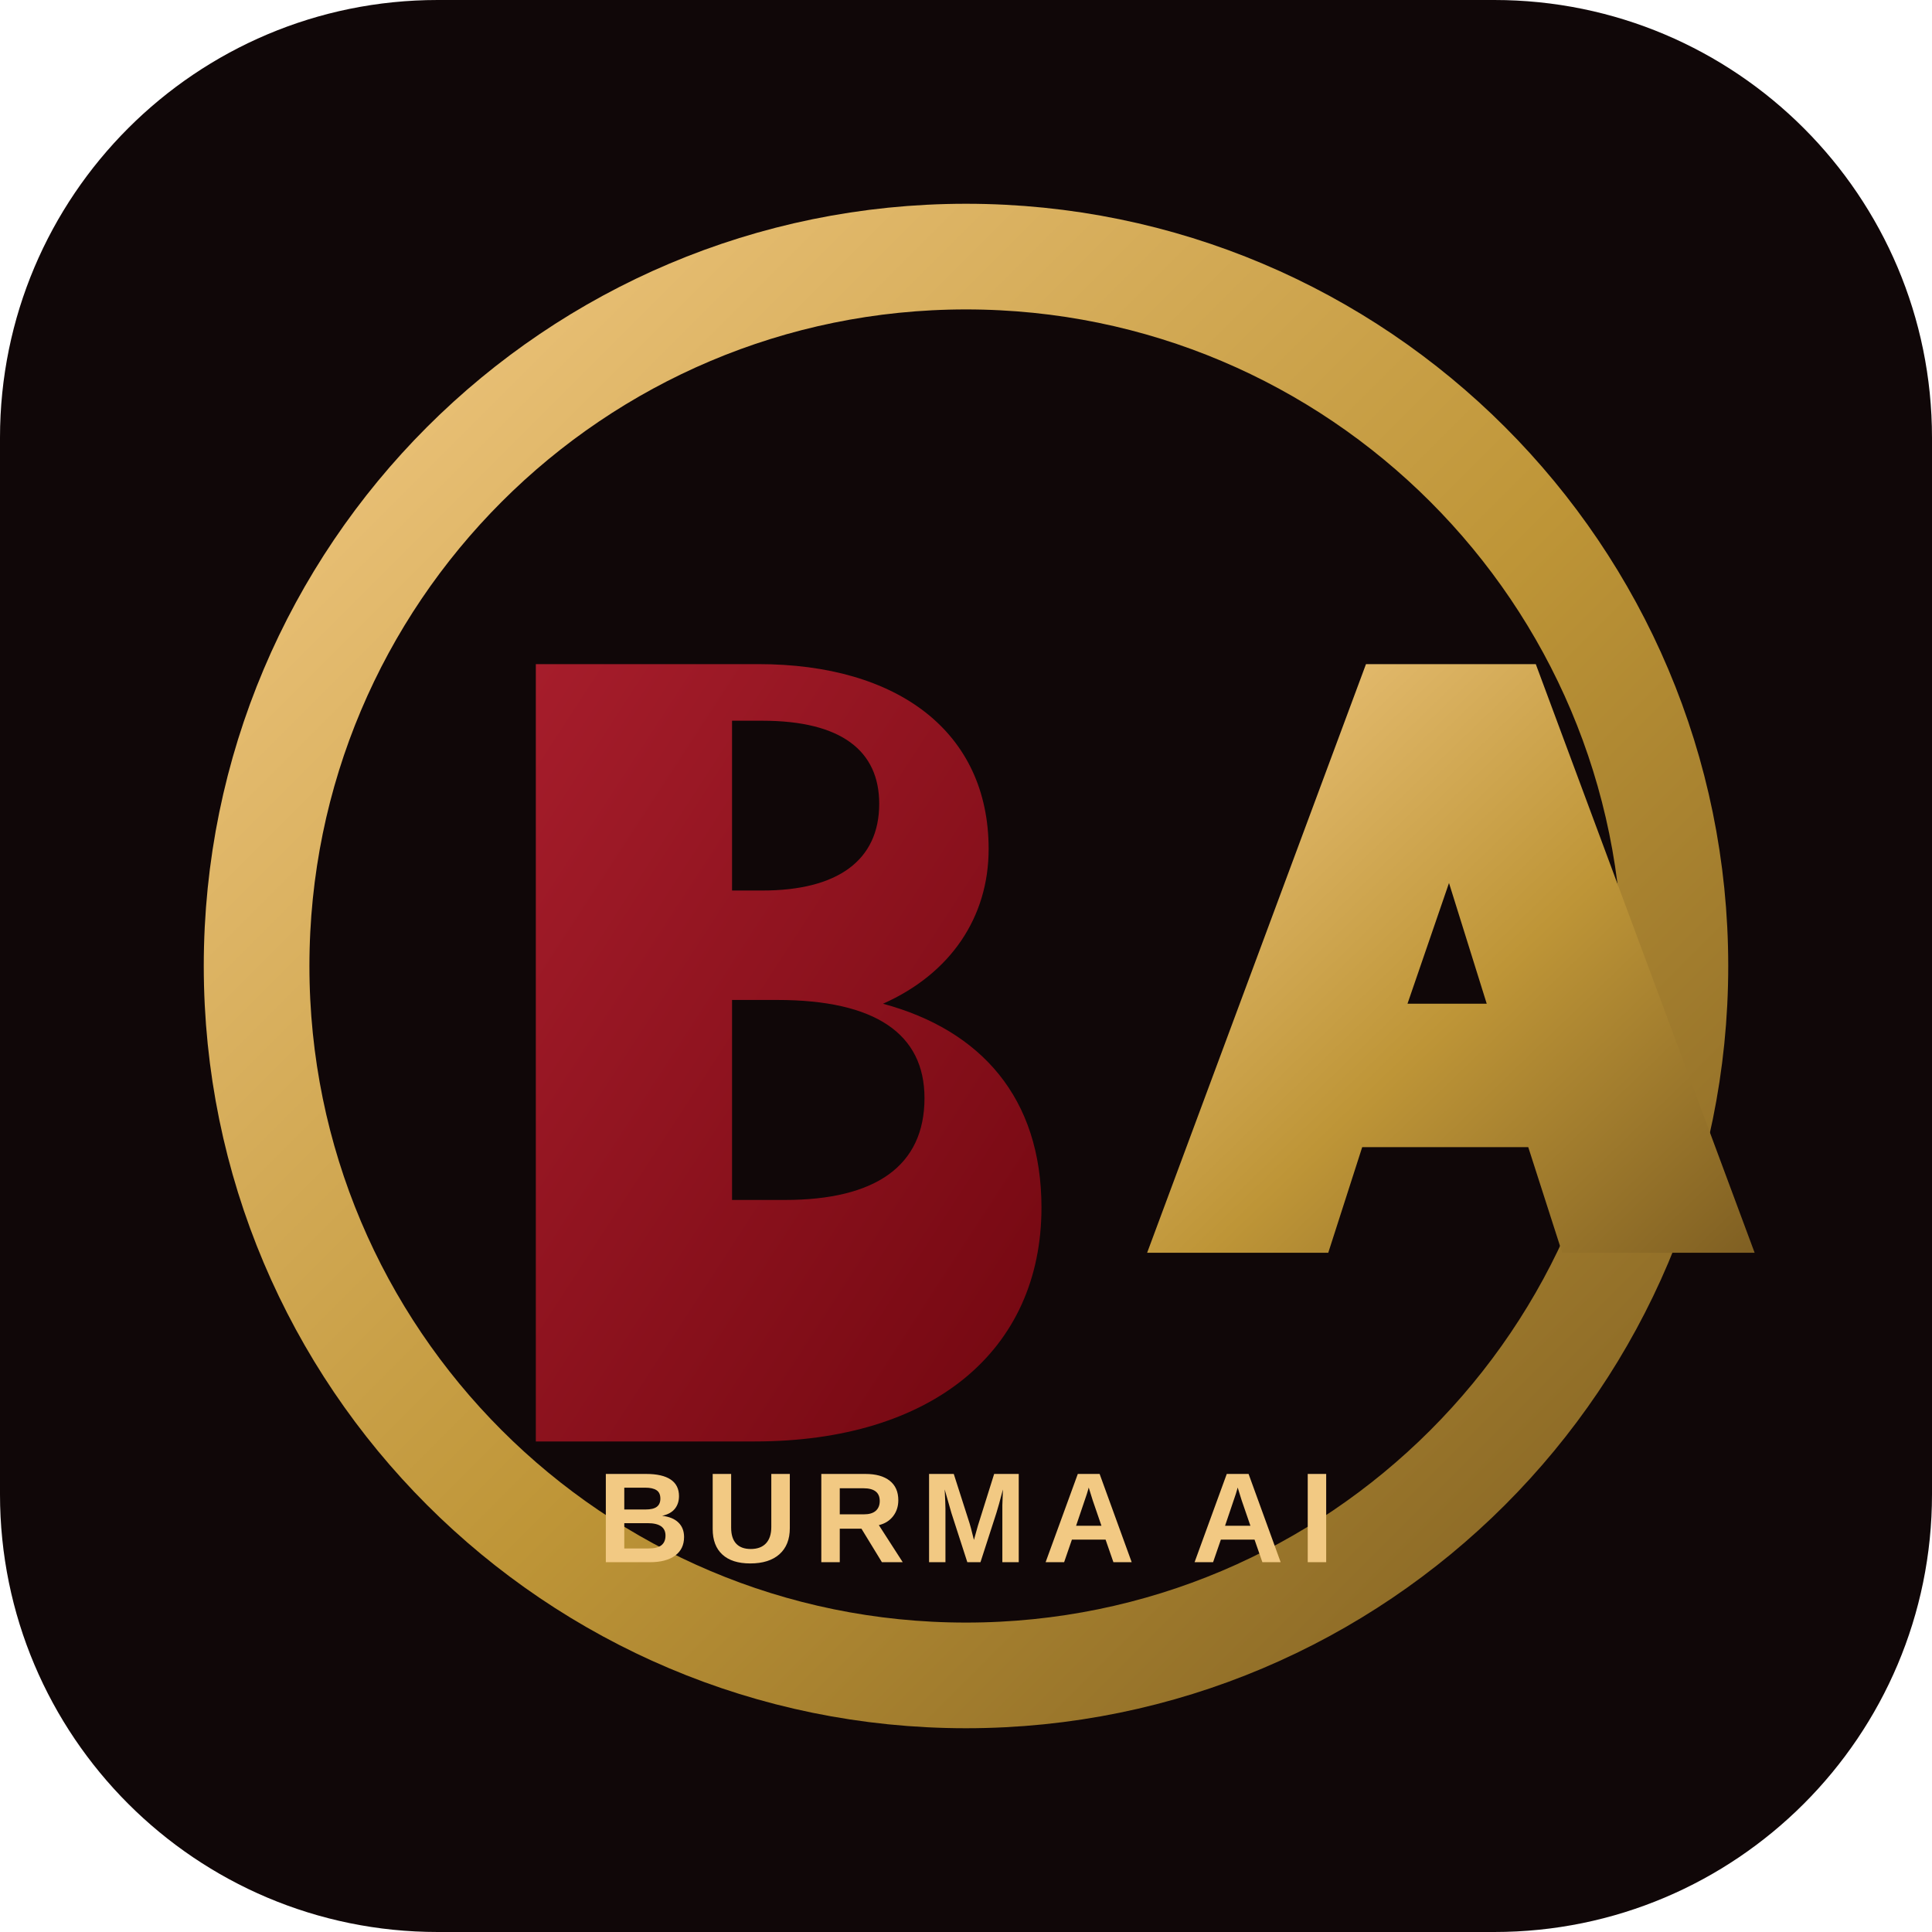
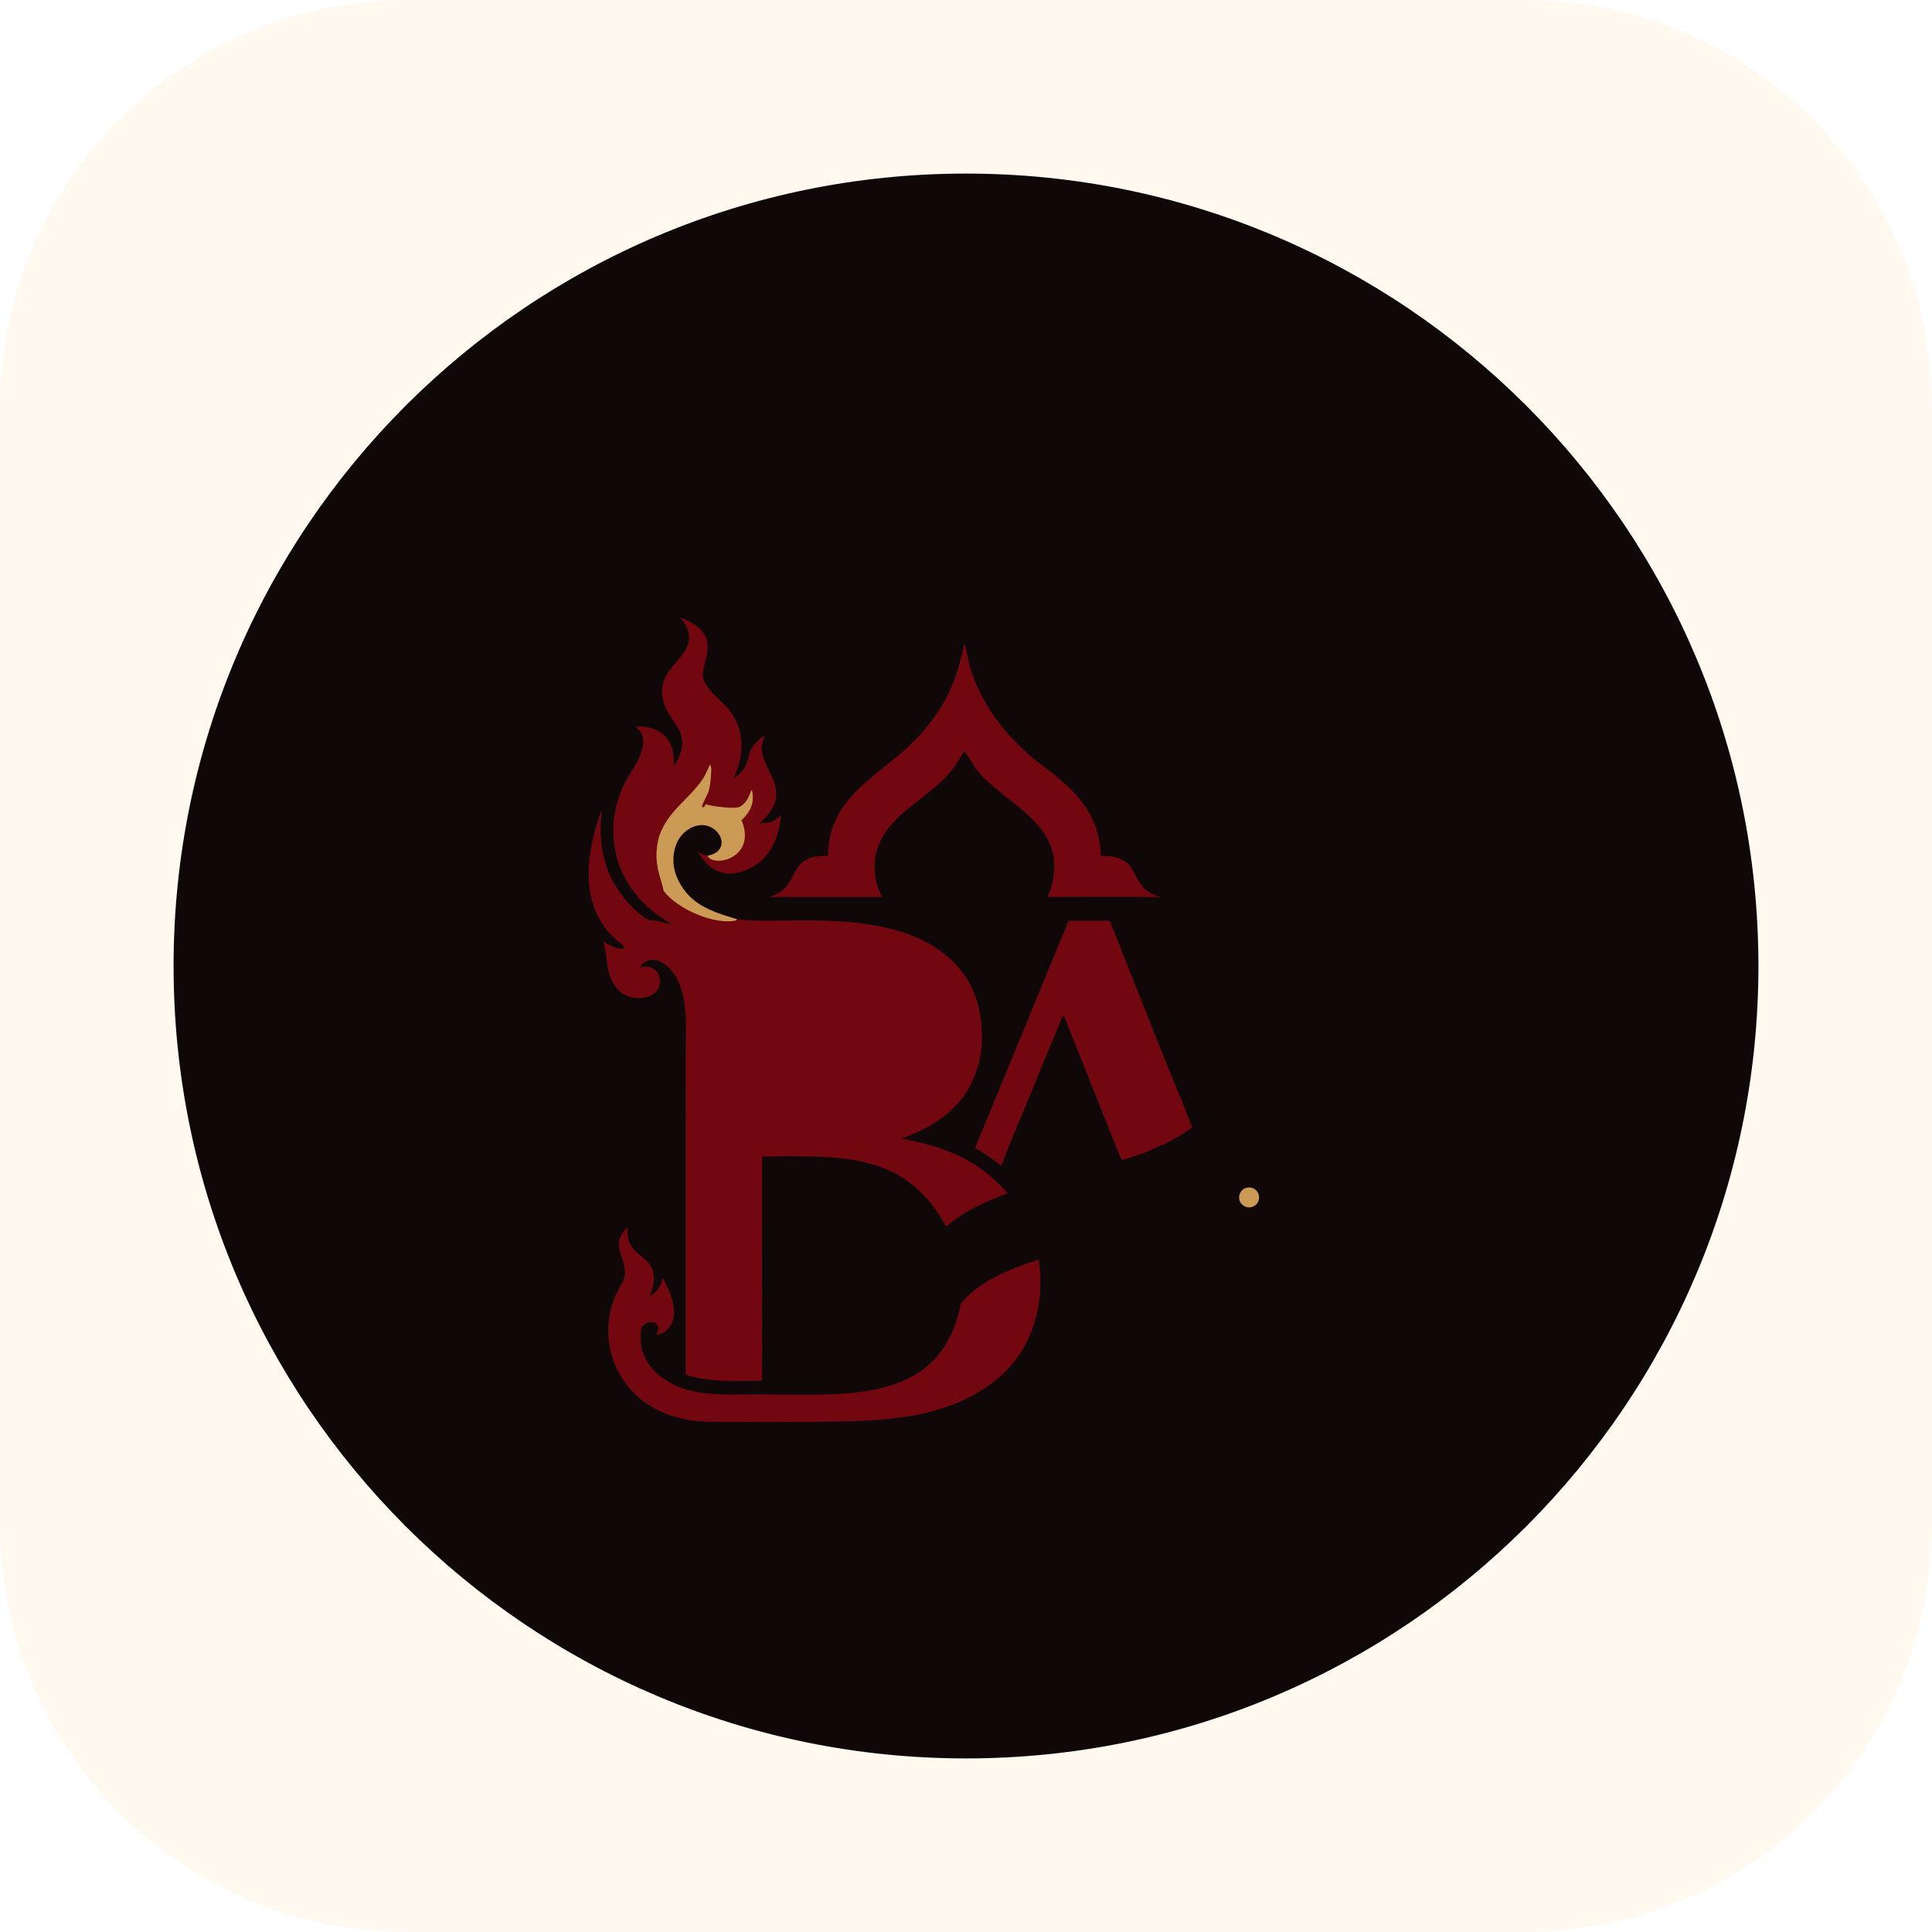
<svg xmlns="http://www.w3.org/2000/svg" viewBox="0 0 512 512" role="img" aria-label="Burma AI Studio app icon">
-   <defs>
-     <linearGradient id="gold" x1="0" x2="1" y1="0" y2="1">
-       <stop offset="0" stop-color="#f2c983" />
-       <stop offset="0.55" stop-color="#be9537" />
-       <stop offset="1" stop-color="#7f5f22" />
-     </linearGradient>
-     <linearGradient id="red" x1="0" x2="1" y1="0" y2="1">
-       <stop offset="0" stop-color="#a61d2b" />
-       <stop offset="1" stop-color="#720710" />
-     </linearGradient>
-   </defs>
-   <rect width="512" height="512" rx="116" fill="#100708" />
-   <circle cx="256" cy="256" r="188" fill="none" stroke="url(#gold)" stroke-width="28" />
-   <path fill="url(#red)" d="M142 332V176h59c37 0 61 18 61 49 0 18-10 33-28 41 26 7 42 25 42 54 0 38-29 62-76 62h-58zm52-96h8c20 0 31-8 31-23 0-14-10-22-31-22h-8v45zm0 82h14c24 0 37-9 37-27 0-17-13-26-39-26h-12v53z" />
-   <path fill="url(#gold)" d="M304 332l58-156h45l58 156h-51l-9-28h-44l-9 28h-48zm69-66h21l-10-32-11 32z" />
-   <text x="256" y="414" text-anchor="middle" font-family="Arial, Helvetica, sans-serif" font-size="34" font-weight="900" fill="#f2c983" letter-spacing="4">BURMA AI</text>
+   <rect width="512" height="512" rx="108" fill="#fff9f0" />
+   <circle cx="256" cy="256" r="210" fill="#100708" />
+   <g transform="translate(20 86) scale(0.23)">
+     <svg viewBox="0 0 2048 1360" width="2048" height="1360" preserveAspectRatio="xMidYMid meet">
+       <path transform="translate(0,0)" fill="rgb(114,7,16)" d="M 696.912 337.499 C 698.926 338.292 700.92 339.135 702.893 340.026 C 750.075 361.749 715.393 391.857 724.763 411.644 C 733.376 429.834 754.134 437.056 763.175 461.676 C 770.972 482.907 767.171 503.248 758.066 523.207 C 785.965 503.932 764.411 493.043 794.831 473.079 C 774.65 508.575 837.379 531.004 788.055 574.786 C 800.56 573.926 804.016 574.072 812.897 565.137 C 810.633 590.197 801.524 613.794 778.32 625.972 C 752.691 639.424 730.592 632.079 717.253 607.464 C 721.297 609.584 724.267 611.909 728.824 612.003 L 730.058 611.714 C 759.765 604.622 738.679 568.075 712.049 578.65 C 690.111 587.361 684.561 614.291 692.088 634.772 C 705.208 667.805 731.711 676.069 762.044 685.176 L 762.921 685.387 C 772.046 687.494 809.045 686.895 820.812 686.72 C 890.517 685.685 982.824 687.464 1026.2 752.337 C 1043.42 778.09 1048.53 819.044 1041.25 848.972 C 1033.42 881.149 1016.79 902.927 989.188 920.214 C 977.364 927.607 964.688 933.54 951.437 937.884 C 1002.2 947.459 1039.33 961.812 1074.18 1000.83 C 1048.11 1010.66 1024.71 1021.12 1003.17 1039.39 C 955.836 951.407 878.95 958.444 791.294 958.625 L 791.102 1217.01 C 762.137 1217.05 730.35 1219.23 703.085 1209.86 L 703.103 919.061 L 703.178 834.658 C 703.192 804.327 706.814 764.653 683.921 741.373 C 679.074 736.445 671.6 731.809 664.466 731.943 C 659.883 732.048 655.567 734.119 652.618 737.629 C 651.985 738.378 651.437 739.155 650.882 739.96 C 653.687 741.55 659.313 737.367 666.974 743.004 C 670.705 745.758 673.065 749.989 673.449 754.61 C 675.545 778.615 639.29 782.46 625.237 766.446 C 609.209 748.181 614.214 731.324 608.336 710.436 C 614.25 715.1 623.716 720.001 631.254 719.183 L 632.699 717.581 C 630.929 714.721 623.925 709.894 621.078 707.228 C 579.439 668.227 588.394 606.901 606.344 559.164 C 602.64 598.448 607.055 629.957 633.039 661.953 C 640.734 671.429 650.18 680.421 660.88 686.411 C 668.866 685.923 678.58 689.686 686.824 691.303 C 677.573 684.431 671.241 681.349 661.649 672.981 C 618.835 636.728 608.165 578.753 632.666 528.812 C 640.966 511.895 667.048 481.816 646.83 464.746 L 645.98 464.036 C 647.838 462.677 649.714 462.783 652.051 463.02 C 680.413 465.897 690.873 482.477 689.177 509.271 C 718.835 464.592 672.979 458.28 676.097 419.181 C 678.664 386.979 727.765 376.361 696.912 337.499 z" />
+       <path transform="translate(0,0)" fill="rgb(203,155,86)" d="M 672.632 589.24 C 683.666 558.864 706.679 547.994 723.46 522.594 C 726.118 518.572 730.241 508.029 731.584 506.848 L 732.595 511.607 C 732.155 520.667 732.102 527.554 729.893 536.434 C 728.549 541.837 721.832 552.317 721.811 555.995 C 724.316 556.14 723.123 556.414 725.395 554.769 L 725.452 553.439 L 726.269 552.893 C 732.314 554.78 759.852 558.925 765.789 555.548 C 772.992 551.45 775.96 544.097 778.768 536.694 L 779.642 536.962 C 782.462 551.854 777.825 560.85 767.5 571.182 C 785.054 614.077 736.954 625.799 728.595 612.889 L 728.824 612.003 L 730.058 611.714 C 759.765 604.622 738.679 568.075 712.049 578.65 C 690.111 587.361 684.561 614.291 692.088 634.772 C 705.208 667.805 731.711 676.069 762.044 685.176 L 761.302 686.607 C 736.064 692.32 692.91 673.036 677.804 652.719 C 677.686 651.563 674.9 641.329 674.471 639.981 C 668.634 621.648 667.588 608.098 672.632 589.24 z" />
+       <path transform="translate(0,0)" fill="rgb(114,7,16)" d="M 1023.92 368.565 C 1025.88 370.684 1026.75 377.189 1027.37 380.37 C 1037.36 432.261 1072.96 477.503 1114.63 508.617 C 1151.49 536.143 1179.55 562.623 1181.54 612.003 C 1234.6 612.929 1207.86 647.475 1250.5 659.782 C 1207.52 659.095 1163.13 659.678 1120.03 659.576 C 1123.61 651.544 1126.01 643.038 1127.16 634.321 C 1134.13 578.171 1081.61 556.416 1048.05 523.671 C 1035.21 511.133 1033.04 502.996 1024 491.548 C 1017.11 503.81 1009.67 514.71 999.697 524.545 C 970.321 553.507 924.177 573.12 920.998 619.871 C 919.973 634.949 922.892 646.141 929.222 659.681 L 799.039 659.696 C 838.924 647.969 815.849 611.309 867.071 612.11 C 868.128 539.194 931.958 519.027 973.147 472.786 C 1002.32 440.029 1015.29 410.776 1023.92 368.565 z" />
+       <path transform="translate(0,0)" fill="rgb(114,7,16)" d="M 1144.3 686.949 L 1191.67 686.926 L 1255.05 846.694 C 1265.19 871.995 1277.32 899.847 1286.57 925.235 C 1276.02 932.895 1264.79 939.57 1253.02 945.177 L 1243.4 948.954 C 1235.65 953.562 1215.02 959.979 1205.66 962.985 C 1198.83 948.006 1191.61 928.572 1185.39 913.08 L 1138.27 794.879 C 1122.75 831.903 1107.45 869.014 1092.35 906.212 C 1084.24 925.962 1073.66 949.677 1066.86 969.556 C 1057.34 961.821 1047.24 954.828 1036.66 948.636 L 1144.3 686.949 z" />
+       <path transform="translate(0,0)" fill="rgb(114,7,16)" d="M 635.682 1040.86 L 636.337 1041.51 L 636.214 1044.9 C 634.944 1080.74 680.856 1068.68 661.719 1120.07 C 671.242 1112.68 673.539 1110.35 676.607 1098.79 C 686.341 1115.62 700.886 1148.77 675.627 1162.51 C 674.328 1163.22 670.352 1164.38 669.053 1163.78 C 679.517 1146.71 653.48 1144.09 651.488 1159.29 C 646.308 1198.83 680.349 1223.62 715.645 1229.9 C 742.504 1234.69 769.091 1232.28 796.207 1232.77 C 888.597 1232.93 997.939 1243.93 1020.15 1127.95 C 1039.85 1104.66 1065.17 1093.64 1093.06 1082.99 L 1109.83 1077.44 C 1117.58 1124.67 1103.92 1176.74 1068.09 1209.58 C 1004.78 1267.59 912.984 1263.64 832.746 1264.41 C 798.48 1264.75 764.677 1264.48 730.469 1264.24 C 697.543 1263.82 664.446 1253.64 641.403 1228.97 C 615.14 1201.08 606.857 1160.77 619.999 1124.79 C 622.086 1119.2 625.756 1111.25 628.863 1106.22 C 644.44 1080.98 610.699 1063.95 635.682 1040.86 z" />
+       <path transform="translate(0,0)" fill="rgb(203,155,86)" d="M 1349.61 994.582 C 1355.68 993.129 1361.8 996.782 1363.41 1002.81 C 1365.01 1008.84 1361.51 1015.05 1355.52 1016.81 C 1351.51 1017.98 1347.18 1016.89 1344.21 1013.95 C 1341.23 1011.02 1340.09 1006.7 1341.21 1002.68 C 1342.33 998.653 1345.55 995.554 1349.61 994.582 z" />
+     </svg>
+   </g>
</svg>
